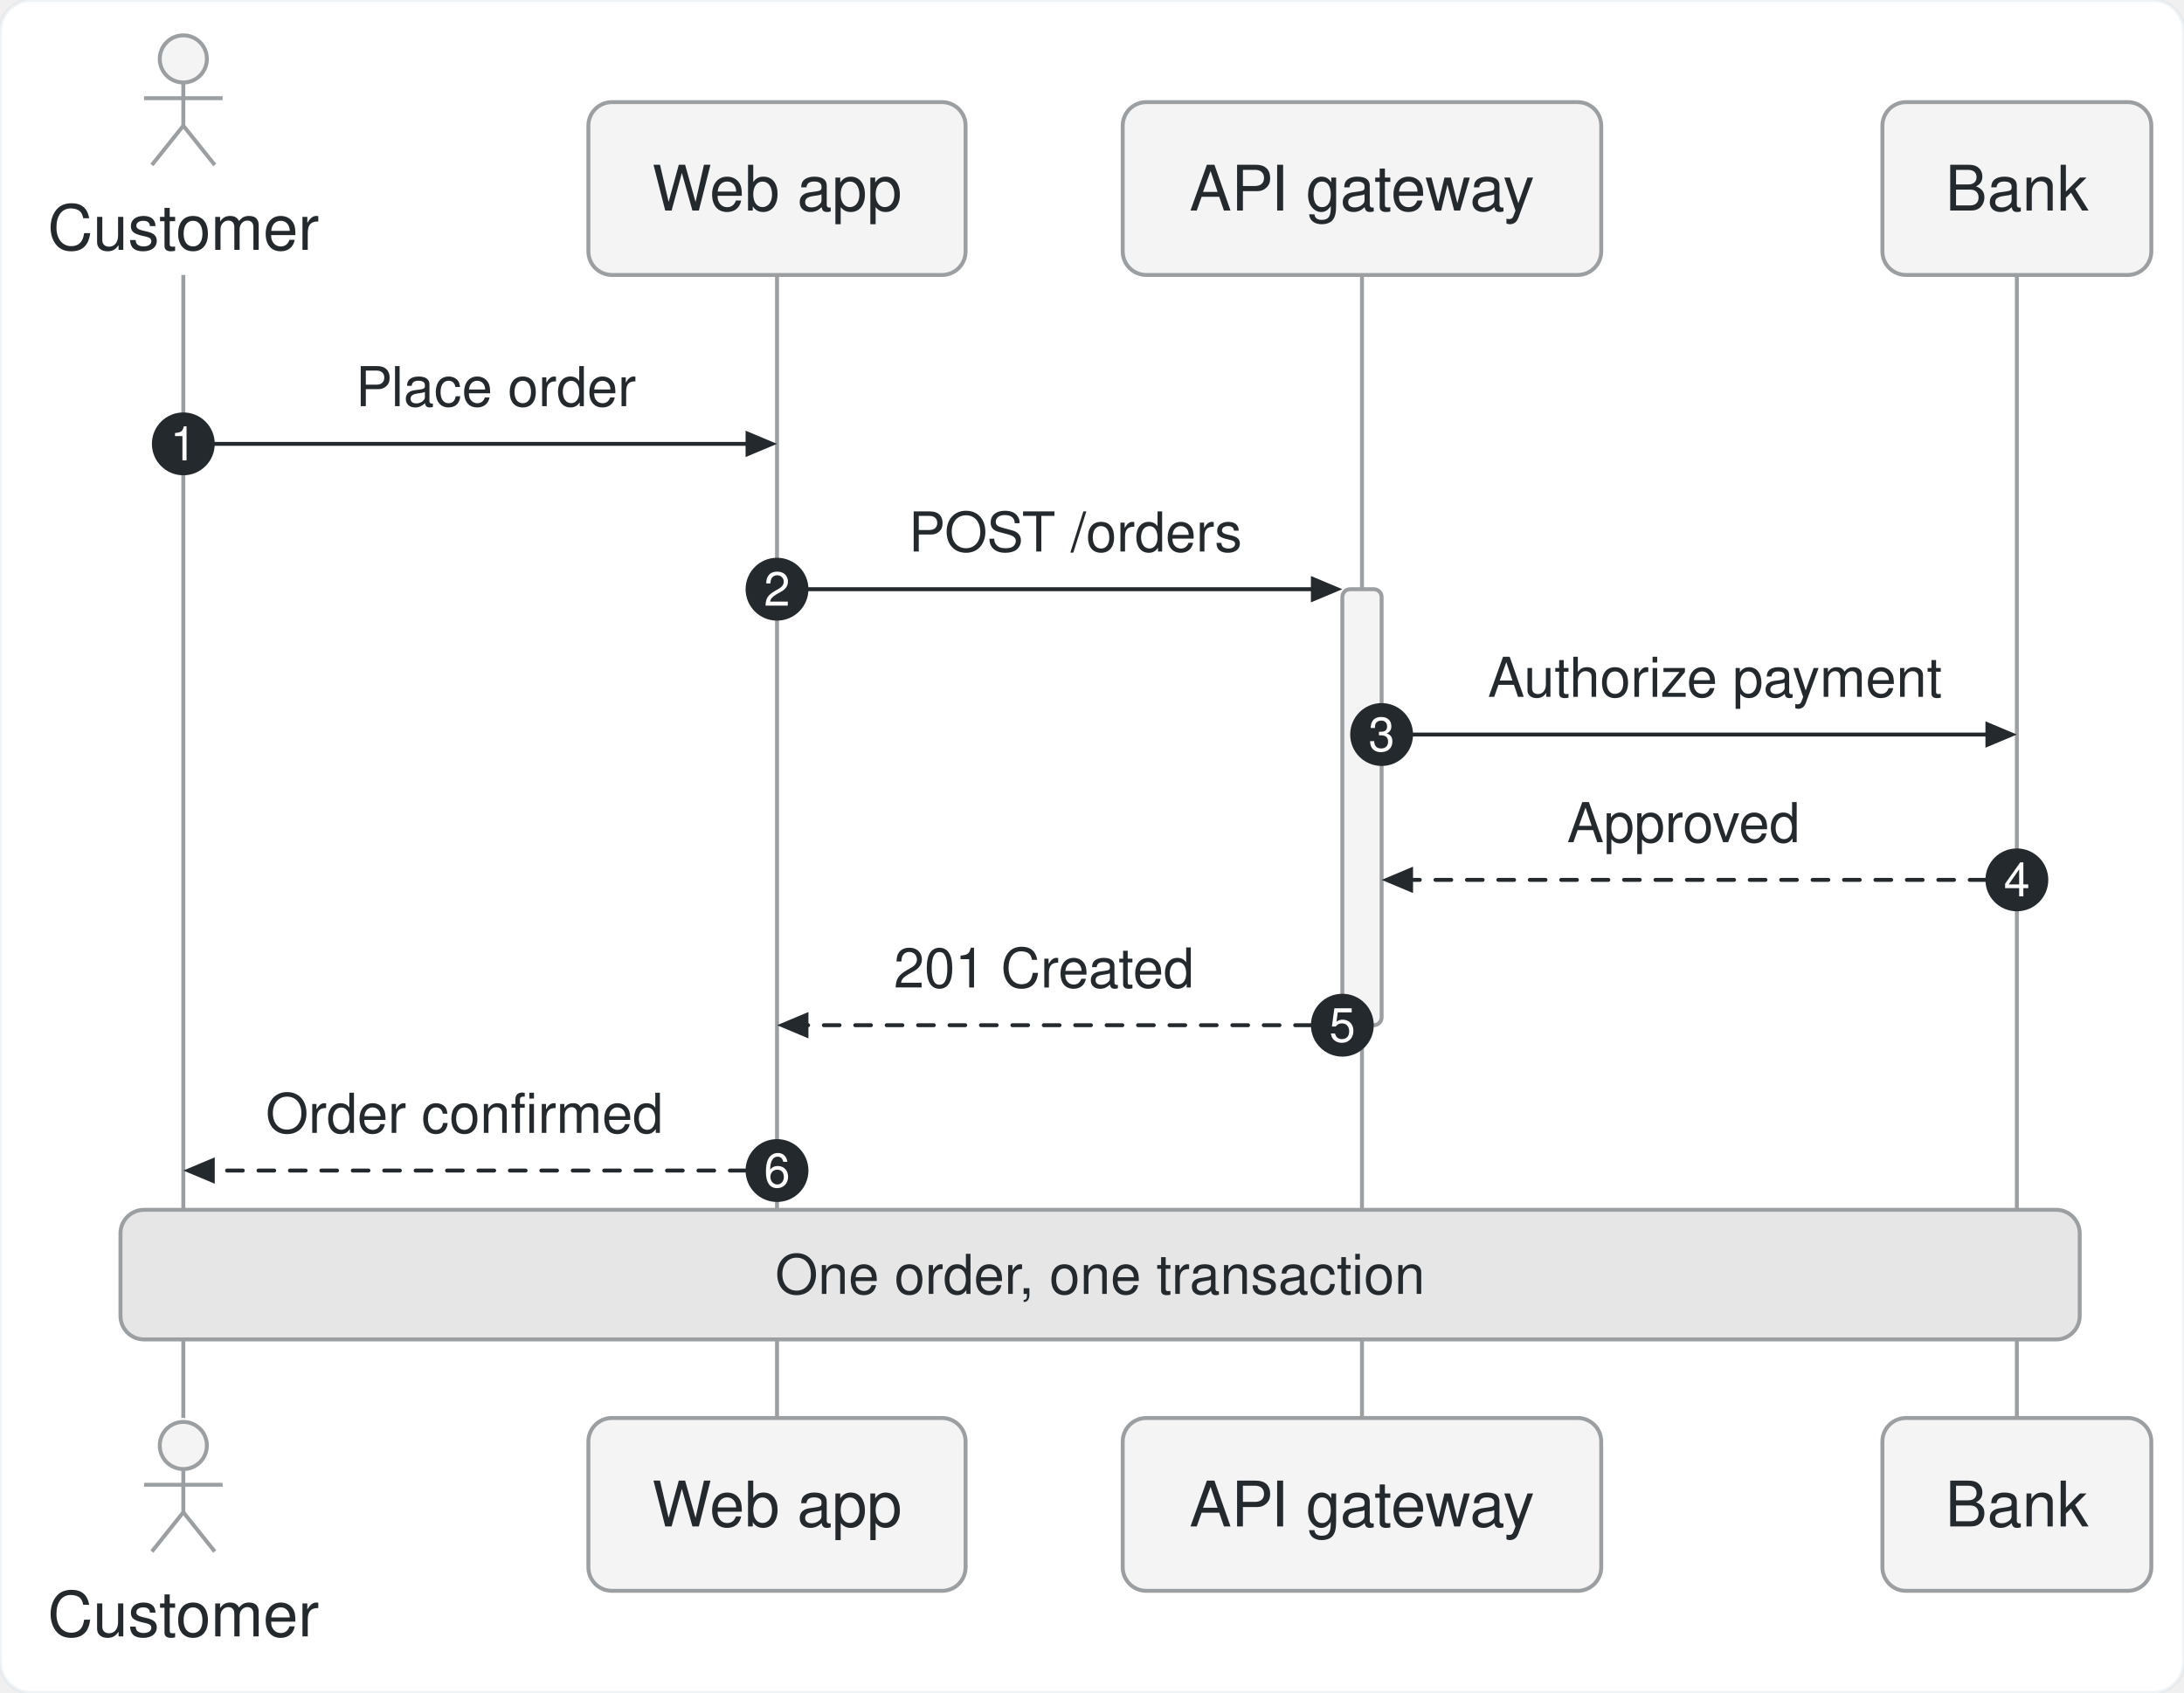
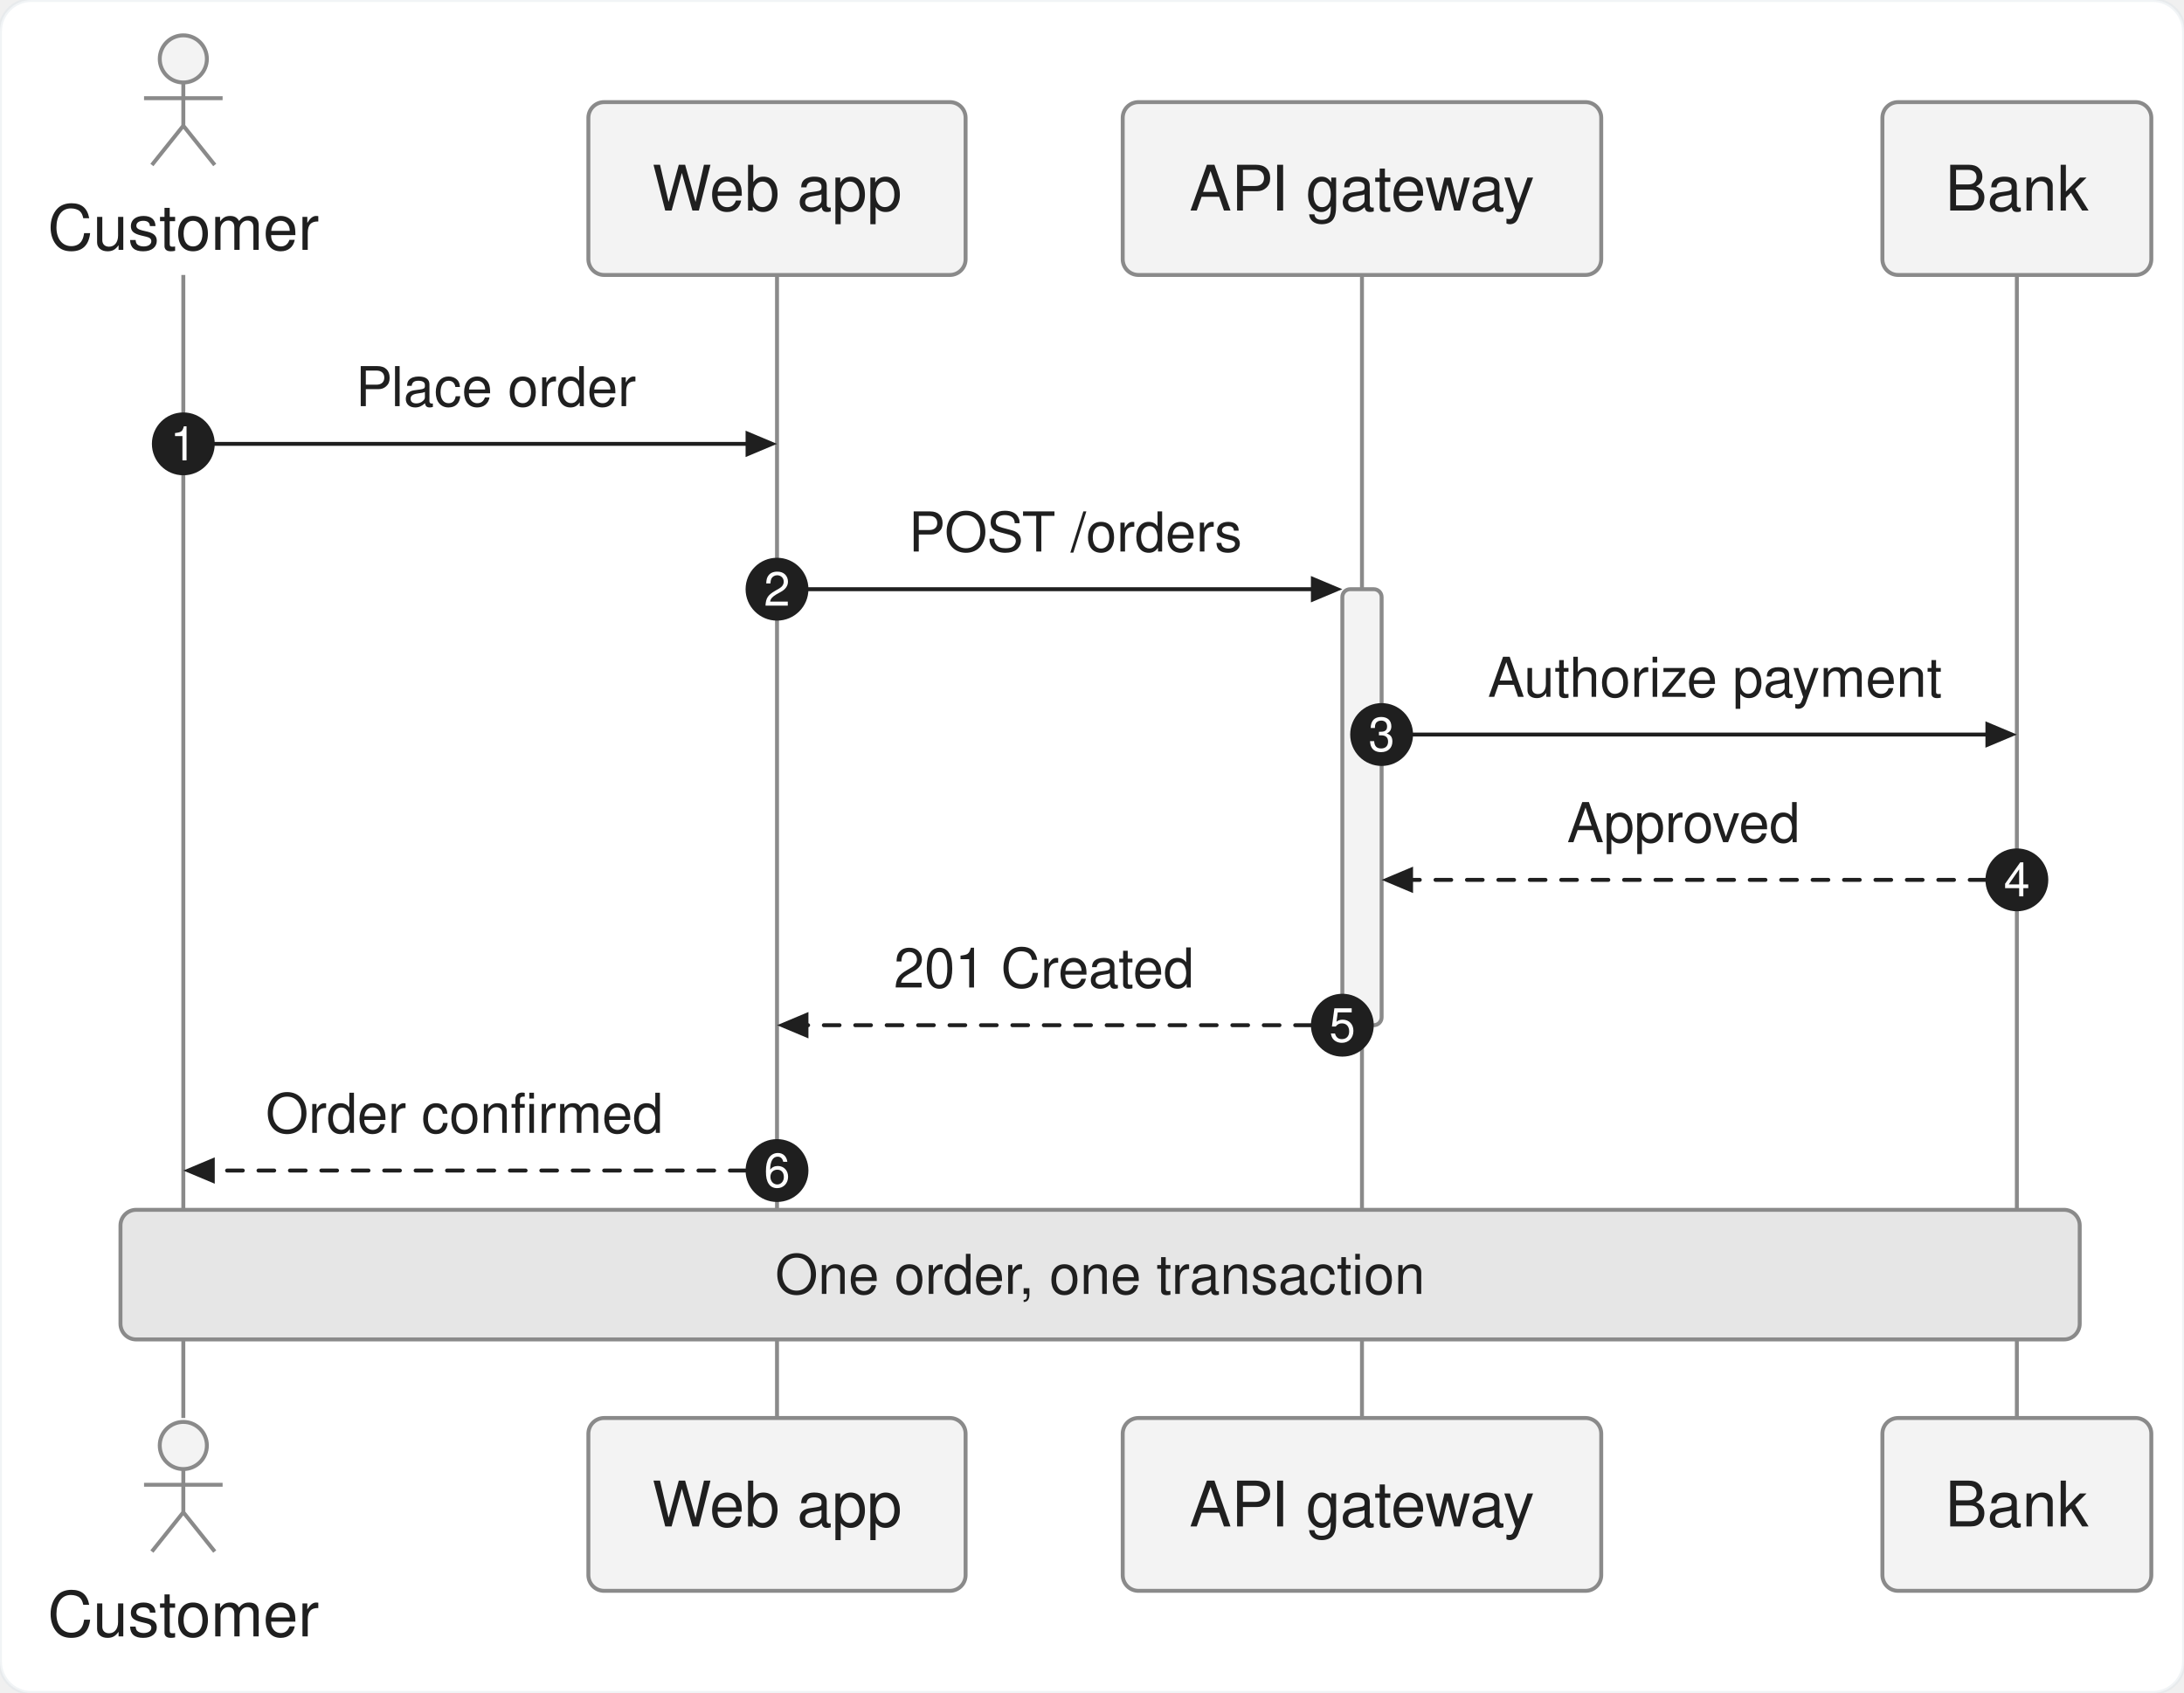
- <svg xmlns="http://www.w3.org/2000/svg" class="pele pele-sequence" viewBox="0 0 556 431" width="556" height="431" fill="#24292e" role="graphics-document document" aria-roledescription="sequence" font-family="Helvetica" font-size="16">
+ <svg xmlns="http://www.w3.org/2000/svg" class="pele pele-sequence" viewBox="0 0 556 431" width="556" height="431" fill="#1f1f1f" role="graphics-document document" aria-roledescription="sequence" font-family="Helvetica" font-size="16">
  <rect x="0" y="0" width="556" height="431" rx="8" fill="#ffffff" stroke="#d8dee4" stroke-width="1" stroke-opacity="0.35" />
  <g transform="translate(46.67,8)">
-     <g class="pele-lifelines" fill="none" stroke="#9c9fa1">
+     <g class="pele-lifelines" fill="none" stroke="#8a8a8a">
      <path class="pele-lifeline" data-id="Customer" d="M0,62V353" />
      <path class="pele-lifeline" data-id="Web" d="M151.14,62V353" />
      <path class="pele-lifeline" data-id="API" d="M300.06,62V353" />
      <path class="pele-lifeline" data-id="Bank" d="M466.78,62V353" />
    </g>
-     <g class="pele-activations" fill="#f4f4f5" stroke="#9c9fa1">
+     <g class="pele-activations" fill="#f3f3f3" stroke="#8a8a8a">
      <rect class="pele-activation" data-id="API" x="295.06" y="142" width="10" height="111" rx="2" />
    </g>
-     <g class="pele-edges" fill="none" stroke="#24292e" stroke-linecap="round">
+     <g class="pele-edges" fill="none" stroke="#1f1f1f" stroke-linecap="round">
      <g class="pele-edge pele-message" data-id="i1">
        <path d="M8,105H144.14" />
-         <path class="pele-marker" d="M151.14,105L143.14,108.36L143.14,101.64Z" fill="#24292e" stroke="none" />
+         <path class="pele-marker" d="M151.14,105L143.14,108.36L143.14,101.64Z" fill="#1f1f1f" stroke="none" />
        <g class="pele-sequence-number">
-           <rect x="-8" y="97" width="16" height="16" rx="8" fill="#24292e" stroke="none" />
+           <rect x="-8" y="97" width="16" height="16" rx="8" fill="#1f1f1f" stroke="none" />
          <text x="0" y="109.2" text-anchor="middle" font-size="12" fill="#ffffff" stroke="none">1</text>
        </g>
      </g>
      <g class="pele-edge pele-message" data-id="i2">
        <path d="M159.14,142H288.06" />
-         <path class="pele-marker" d="M295.06,142L287.06,145.36L287.06,138.64Z" fill="#24292e" stroke="none" />
+         <path class="pele-marker" d="M295.06,142L287.06,145.36L287.06,138.64Z" fill="#1f1f1f" stroke="none" />
        <g class="pele-sequence-number">
-           <rect x="143.14" y="134" width="16" height="16" rx="8" fill="#24292e" stroke="none" />
+           <rect x="143.14" y="134" width="16" height="16" rx="8" fill="#1f1f1f" stroke="none" />
          <text x="151.14" y="146.2" text-anchor="middle" font-size="12" fill="#ffffff" stroke="none">2</text>
        </g>
      </g>
      <g class="pele-edge pele-message" data-id="i4">
        <path d="M313.06,179H459.78" />
-         <path class="pele-marker" d="M466.78,179L458.78,182.36L458.78,175.64Z" fill="#24292e" stroke="none" />
+         <path class="pele-marker" d="M466.78,179L458.78,182.36L458.78,175.64Z" fill="#1f1f1f" stroke="none" />
        <g class="pele-sequence-number">
-           <rect x="297.06" y="171" width="16" height="16" rx="8" fill="#24292e" stroke="none" />
+           <rect x="297.06" y="171" width="16" height="16" rx="8" fill="#1f1f1f" stroke="none" />
          <text x="305.06" y="183.2" text-anchor="middle" font-size="12" fill="#ffffff" stroke="none">3</text>
        </g>
      </g>
      <g class="pele-edge pele-message" data-id="i5">
        <path d="M458.78,216H312.06" stroke-dasharray="4 4" />
-         <path class="pele-marker" d="M305.06,216L313.06,212.64L313.06,219.36Z" fill="#24292e" stroke="none" />
+         <path class="pele-marker" d="M305.06,216L313.06,212.64L313.06,219.36Z" fill="#1f1f1f" stroke="none" />
        <g class="pele-sequence-number">
-           <rect x="458.78" y="208" width="16" height="16" rx="8" fill="#24292e" stroke="none" />
+           <rect x="458.78" y="208" width="16" height="16" rx="8" fill="#1f1f1f" stroke="none" />
          <text x="466.78" y="220.2" text-anchor="middle" font-size="12" fill="#ffffff" stroke="none">4</text>
        </g>
      </g>
      <g class="pele-edge pele-message" data-id="i6">
        <path d="M287.06,253H158.14" stroke-dasharray="4 4" />
-         <path class="pele-marker" d="M151.14,253L159.14,249.64L159.14,256.36Z" fill="#24292e" stroke="none" />
+         <path class="pele-marker" d="M151.14,253L159.14,249.64L159.14,256.36Z" fill="#1f1f1f" stroke="none" />
        <g class="pele-sequence-number">
-           <rect x="287.06" y="245" width="16" height="16" rx="8" fill="#24292e" stroke="none" />
+           <rect x="287.06" y="245" width="16" height="16" rx="8" fill="#1f1f1f" stroke="none" />
          <text x="295.06" y="257.2" text-anchor="middle" font-size="12" fill="#ffffff" stroke="none">5</text>
        </g>
      </g>
      <g class="pele-edge pele-message" data-id="i8">
        <path d="M143.14,290H7" stroke-dasharray="4 4" />
-         <path class="pele-marker" d="M0,290L8,286.64L8,293.36Z" fill="#24292e" stroke="none" />
+         <path class="pele-marker" d="M0,290L8,286.64L8,293.36Z" fill="#1f1f1f" stroke="none" />
        <g class="pele-sequence-number">
-           <rect x="143.14" y="282" width="16" height="16" rx="8" fill="#24292e" stroke="none" />
+           <rect x="143.14" y="282" width="16" height="16" rx="8" fill="#1f1f1f" stroke="none" />
          <text x="151.14" y="294.2" text-anchor="middle" font-size="12" fill="#ffffff" stroke="none">6</text>
        </g>
      </g>
    </g>
    <g class="pele-edge-labels" font-size="14">
      <g class="pele-edge-label" data-id="i1">
        <text x="79.57" y="95.4" text-anchor="middle" font-size="14">Place order</text>
      </g>
      <g class="pele-edge-label" data-id="i2">
        <text x="227.1" y="132.4" text-anchor="middle" font-size="14">POST /orders</text>
      </g>
      <g class="pele-edge-label" data-id="i4">
        <text x="389.92" y="169.4" text-anchor="middle" font-size="14">Authorize payment</text>
      </g>
      <g class="pele-edge-label" data-id="i5">
        <text x="381.92" y="206.4" text-anchor="middle" font-size="14">Approved</text>
      </g>
      <g class="pele-edge-label" data-id="i6">
        <text x="219.1" y="243.4" text-anchor="middle" font-size="14">201 Created</text>
      </g>
      <g class="pele-edge-label" data-id="i8">
        <text x="71.57" y="280.4" text-anchor="middle" font-size="14">Order confirmed</text>
      </g>
    </g>
-     <g class="pele-notes" font-size="14" fill="#e6e6e6" stroke="#9c9fa1">
+     <g class="pele-notes" font-size="14" fill="#e6e6e6" stroke="#8a8a8a">
      <g class="pele-note" data-id="i9">
-         <rect x="-16" y="300" width="498.78" height="33" rx="6" />
-         <text class="pele-label" stroke="none" fill="#24292e" x="233.39" y="321.4" text-anchor="middle" font-size="14">One order, one transaction</text>
+         <rect x="-16" y="300" width="498.78" height="33" rx="4" />
+         <text class="pele-label" stroke="none" fill="#1f1f1f" x="233.39" y="321.4" text-anchor="middle" font-size="14">One order, one transaction</text>
      </g>
    </g>
    <g class="pele-nodes">
      <g class="pele-node pele-actor pele-actor-actor pele-actor-footer" data-id="Customer">
-         <circle cx="0" cy="360" r="6" fill="#f4f4f5" stroke="#9c9fa1" />
-         <path d="M0,366V377M-10,370H10M-8,387L0,377L8,387" fill="none" stroke="#9c9fa1" />
+         <circle cx="0" cy="360" r="6" fill="#f3f3f3" stroke="#8a8a8a" />
+         <path d="M0,366V377M-10,370H10M-8,387L0,377L8,387" fill="none" stroke="#8a8a8a" />
        <text class="pele-label" x="0" y="408.6" text-anchor="middle">Customer</text>
      </g>
      <g class="pele-node pele-actor pele-actor-participant pele-actor-footer" data-id="Web">
-         <rect x="103.12" y="353" width="96.03" height="44" fill="#f4f4f5" stroke="#9c9fa1" rx="6" />
+         <rect x="103.12" y="353" width="96.03" height="44" fill="#f3f3f3" stroke="#8a8a8a" rx="4" />
        <text class="pele-label" x="151.14" y="380.6" text-anchor="middle">Web app</text>
      </g>
      <g class="pele-node pele-actor pele-actor-participant pele-actor-footer" data-id="API">
-         <rect x="239.15" y="353" width="121.82" height="44" fill="#f4f4f5" stroke="#9c9fa1" rx="6" />
+         <rect x="239.15" y="353" width="121.82" height="44" fill="#f3f3f3" stroke="#8a8a8a" rx="4" />
        <text class="pele-label" x="300.06" y="380.6" text-anchor="middle">API gateway</text>
      </g>
      <g class="pele-node pele-actor pele-actor-participant pele-actor-footer" data-id="Bank">
-         <rect x="432.55" y="353" width="68.46" height="44" fill="#f4f4f5" stroke="#9c9fa1" rx="6" />
+         <rect x="432.55" y="353" width="68.46" height="44" fill="#f3f3f3" stroke="#8a8a8a" rx="4" />
        <text class="pele-label" x="466.78" y="380.6" text-anchor="middle">Bank</text>
      </g>
      <g class="pele-node pele-actor pele-actor-actor" data-id="Customer">
-         <circle cx="0" cy="7" r="6" fill="#f4f4f5" stroke="#9c9fa1" />
-         <path d="M0,13V24M-10,17H10M-8,34L0,24L8,34" fill="none" stroke="#9c9fa1" />
+         <circle cx="0" cy="7" r="6" fill="#f3f3f3" stroke="#8a8a8a" />
+         <path d="M0,13V24M-10,17H10M-8,34L0,24L8,34" fill="none" stroke="#8a8a8a" />
        <text class="pele-label" x="0" y="55.6" text-anchor="middle">Customer</text>
      </g>
      <g class="pele-node pele-actor pele-actor-participant" data-id="Web">
-         <rect x="103.12" y="18" width="96.03" height="44" fill="#f4f4f5" stroke="#9c9fa1" rx="6" />
+         <rect x="103.12" y="18" width="96.03" height="44" fill="#f3f3f3" stroke="#8a8a8a" rx="4" />
        <text class="pele-label" x="151.14" y="45.6" text-anchor="middle">Web app</text>
      </g>
      <g class="pele-node pele-actor pele-actor-participant" data-id="API">
-         <rect x="239.15" y="18" width="121.82" height="44" fill="#f4f4f5" stroke="#9c9fa1" rx="6" />
+         <rect x="239.15" y="18" width="121.82" height="44" fill="#f3f3f3" stroke="#8a8a8a" rx="4" />
        <text class="pele-label" x="300.06" y="45.6" text-anchor="middle">API gateway</text>
      </g>
      <g class="pele-node pele-actor pele-actor-participant" data-id="Bank">
-         <rect x="432.55" y="18" width="68.46" height="44" fill="#f4f4f5" stroke="#9c9fa1" rx="6" />
+         <rect x="432.55" y="18" width="68.46" height="44" fill="#f3f3f3" stroke="#8a8a8a" rx="4" />
        <text class="pele-label" x="466.78" y="45.6" text-anchor="middle">Bank</text>
      </g>
    </g>
  </g>
</svg>
